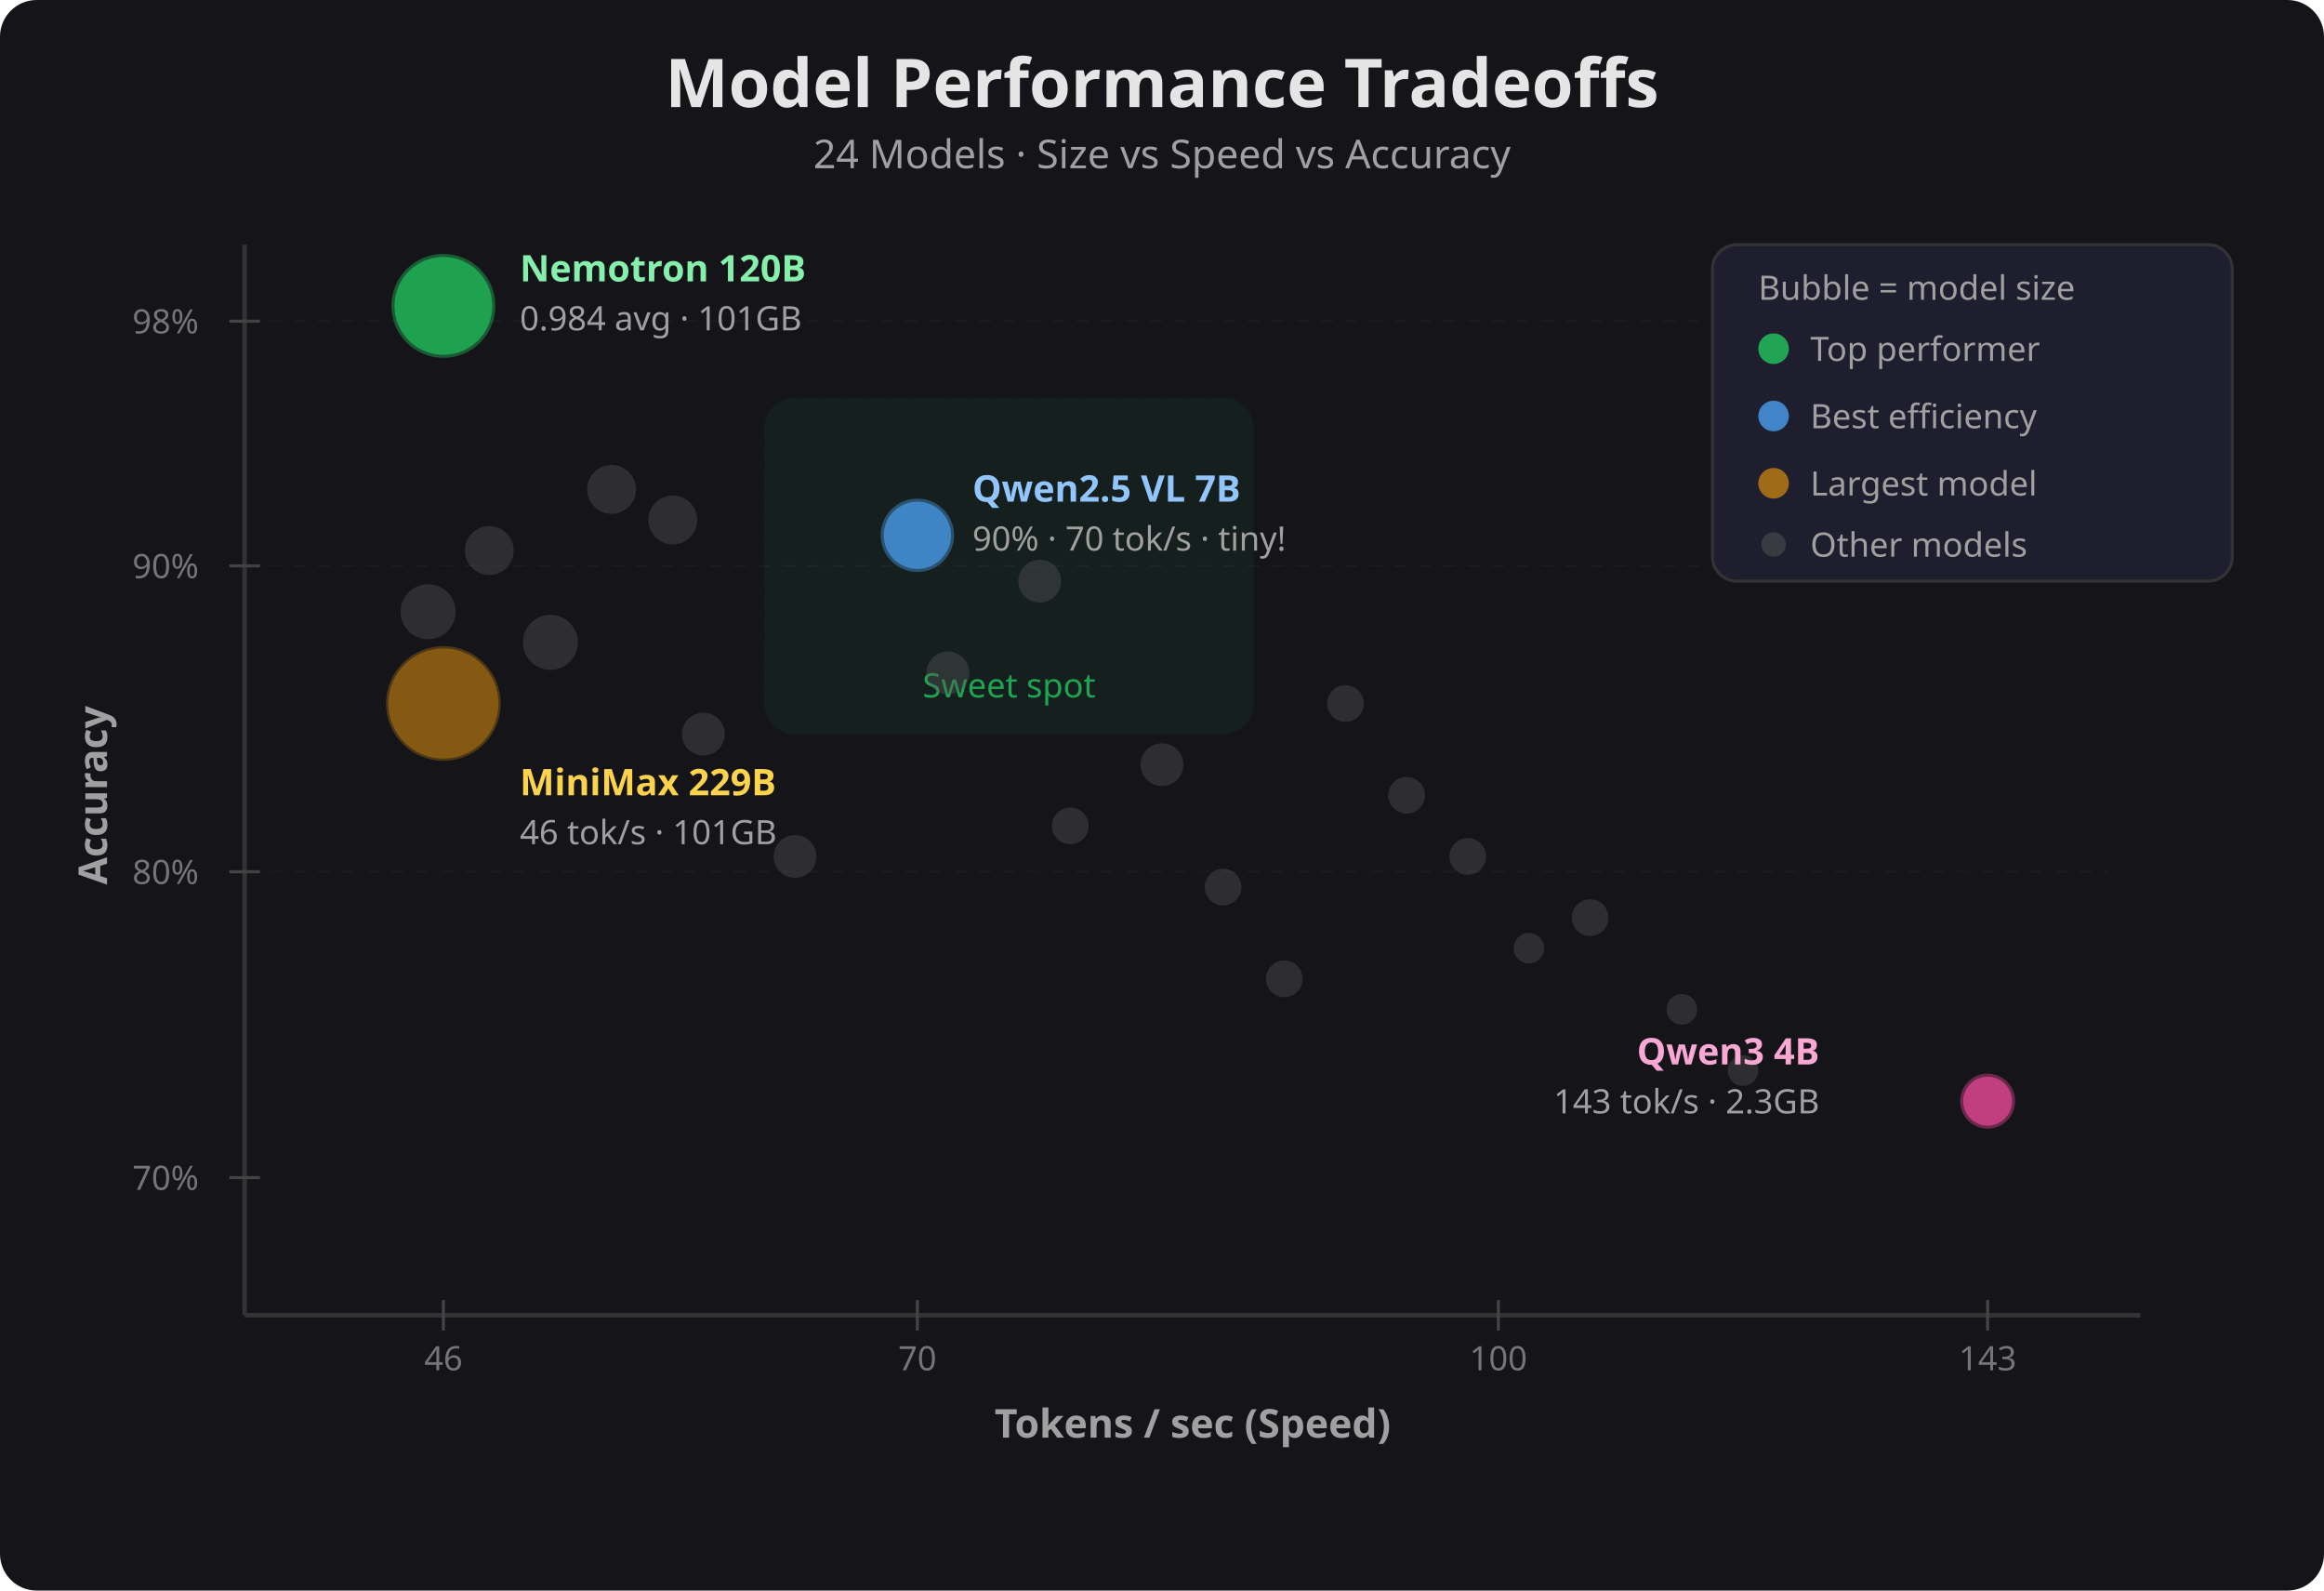
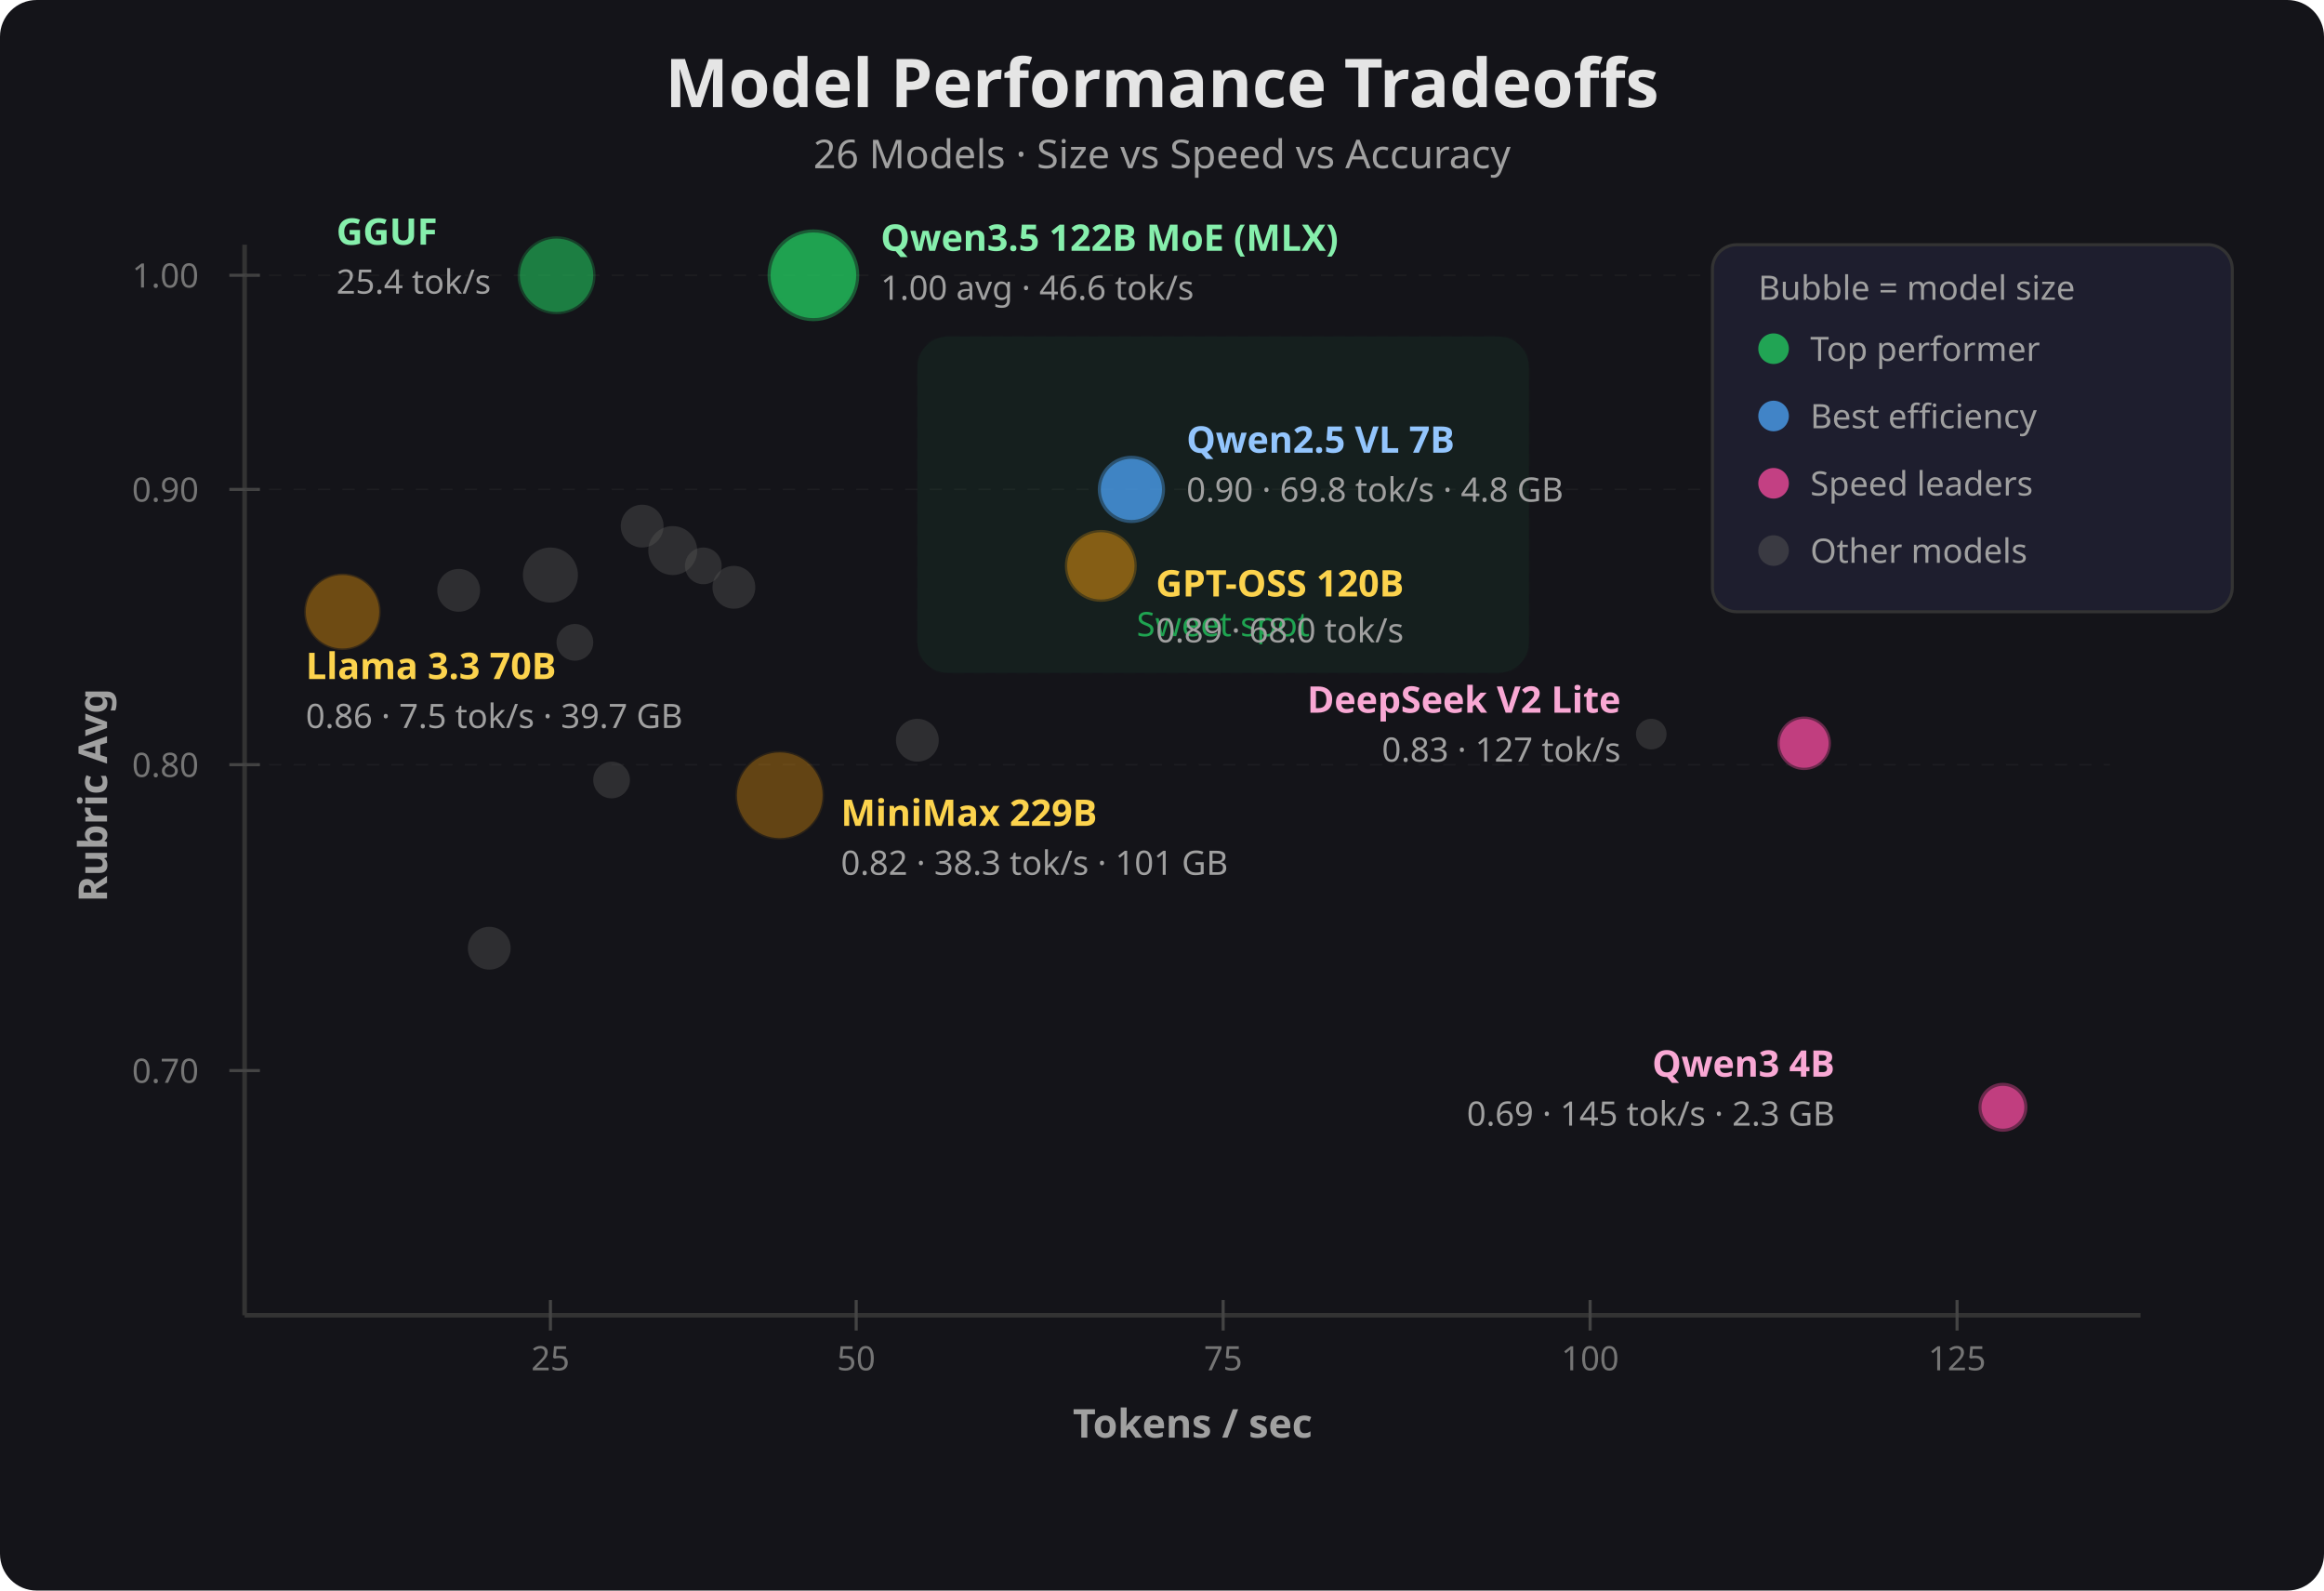
<svg xmlns="http://www.w3.org/2000/svg" viewBox="0 0 760 520" fill="none">
  <style>
    text { font-family: 'Segoe UI', system-ui, sans-serif; }
    .title { font-size: 22px; font-weight: 700; fill: #e5e5e5; }
    .subtitle { font-size: 13px; fill: #a0a0a0; }
    .axis-label { font-size: 13px; font-weight: 600; fill: #a0a0a0; }
    .tick { font-size: 11px; fill: #757575; }
    .model-name { font-size: 12px; font-weight: 600; }
    .model-detail { font-size: 11px; fill: #a0a0a0; }
    .legend-text { font-size: 11px; fill: #a0a0a0; }
    .sweet-label { font-size: 11px; font-weight: 500; fill: #22c55e; opacity: 0.8; }
  </style>
  <rect width="760" height="520" rx="12" fill="#141419" />
  <text x="380" y="35" text-anchor="middle" class="title">Model Performance Tradeoffs</text>
-   <text x="380" y="55" text-anchor="middle" class="subtitle">24 Models · Size vs Speed vs Accuracy</text>
+   <text x="380" y="55" text-anchor="middle" class="subtitle">26 Models · Size vs Speed vs Accuracy</text>
  <line x1="80" y1="80" x2="80" y2="430" stroke="#333" stroke-width="1.5" />
-   <text x="35" y="260" text-anchor="middle" class="axis-label" transform="rotate(-90, 35, 260)">Accuracy</text>
-   <line x1="75" y1="105" x2="85" y2="105" stroke="#444" stroke-width="1" />
-   <text x="65" y="109" text-anchor="end" class="tick">98%</text>
-   <line x1="80" y1="105" x2="690" y2="105" stroke="#333" stroke-width="0.5" stroke-dasharray="4,4" opacity="0.3" />
-   <line x1="75" y1="185" x2="85" y2="185" stroke="#444" stroke-width="1" />
-   <text x="65" y="189" text-anchor="end" class="tick">90%</text>
-   <line x1="80" y1="185" x2="690" y2="185" stroke="#333" stroke-width="0.5" stroke-dasharray="4,4" opacity="0.3" />
-   <line x1="75" y1="285" x2="85" y2="285" stroke="#444" stroke-width="1" />
-   <text x="65" y="289" text-anchor="end" class="tick">80%</text>
-   <line x1="80" y1="285" x2="690" y2="285" stroke="#333" stroke-width="0.5" stroke-dasharray="4,4" opacity="0.3" />
-   <line x1="75" y1="385" x2="85" y2="385" stroke="#444" stroke-width="1" />
-   <text x="65" y="389" text-anchor="end" class="tick">70%</text>
+   <text x="35" y="260" text-anchor="middle" class="axis-label" transform="rotate(-90, 35, 260)">Rubric Avg</text>
+   <line x1="75" y1="90" x2="85" y2="90" stroke="#444" stroke-width="1" />
+   <text x="65" y="94" text-anchor="end" class="tick">1.00</text>
+   <line x1="80" y1="90" x2="690" y2="90" stroke="#333" stroke-width="0.5" stroke-dasharray="4,4" opacity="0.3" />
+   <line x1="75" y1="160" x2="85" y2="160" stroke="#444" stroke-width="1" />
+   <text x="65" y="164" text-anchor="end" class="tick">0.90</text>
+   <line x1="80" y1="160" x2="690" y2="160" stroke="#333" stroke-width="0.5" stroke-dasharray="4,4" opacity="0.3" />
+   <line x1="75" y1="250" x2="85" y2="250" stroke="#444" stroke-width="1" />
+   <text x="65" y="254" text-anchor="end" class="tick">0.80</text>
+   <line x1="80" y1="250" x2="690" y2="250" stroke="#333" stroke-width="0.5" stroke-dasharray="4,4" opacity="0.3" />
+   <line x1="75" y1="350" x2="85" y2="350" stroke="#444" stroke-width="1" />
+   <text x="65" y="354" text-anchor="end" class="tick">0.70</text>
  <line x1="80" y1="430" x2="700" y2="430" stroke="#333" stroke-width="1.5" />
-   <text x="390" y="470" text-anchor="middle" class="axis-label">Tokens / sec (Speed)</text>
-   <line x1="145" y1="425" x2="145" y2="435" stroke="#444" stroke-width="1" />
-   <text x="145" y="448" text-anchor="middle" class="tick">46</text>
-   <line x1="300" y1="425" x2="300" y2="435" stroke="#444" stroke-width="1" />
-   <text x="300" y="448" text-anchor="middle" class="tick">70</text>
-   <line x1="490" y1="425" x2="490" y2="435" stroke="#444" stroke-width="1" />
-   <text x="490" y="448" text-anchor="middle" class="tick">100</text>
-   <line x1="650" y1="425" x2="650" y2="435" stroke="#444" stroke-width="1" />
-   <text x="650" y="448" text-anchor="middle" class="tick">143</text>
-   <rect x="250" y="130" width="160" height="110" rx="10" fill="#22c55e" opacity="0.06" stroke="#22c55e" stroke-opacity="0.15" stroke-dasharray="4,3" />
-   <text x="330" y="228" text-anchor="middle" class="sweet-label">Sweet spot</text>
-   <circle cx="200" cy="160" r="8" fill="#555" opacity="0.4" />
-   <circle cx="380" cy="250" r="7" fill="#555" opacity="0.4" />
-   <circle cx="260" cy="280" r="7" fill="#555" opacity="0.4" />
-   <circle cx="440" cy="230" r="6" fill="#555" opacity="0.4" />
-   <circle cx="180" cy="210" r="9" fill="#555" opacity="0.4" />
-   <circle cx="520" cy="300" r="6" fill="#555" opacity="0.4" />
-   <circle cx="340" cy="190" r="7" fill="#555" opacity="0.4" />
-   <circle cx="420" cy="320" r="6" fill="#555" opacity="0.4" />
-   <circle cx="570" cy="350" r="5" fill="#555" opacity="0.4" />
-   <circle cx="160" cy="180" r="8" fill="#555" opacity="0.4" />
-   <circle cx="230" cy="240" r="7" fill="#555" opacity="0.4" />
-   <circle cx="350" cy="270" r="6" fill="#555" opacity="0.4" />
-   <circle cx="480" cy="280" r="6" fill="#555" opacity="0.4" />
-   <circle cx="140" cy="200" r="9" fill="#555" opacity="0.4" />
-   <circle cx="310" cy="220" r="7" fill="#555" opacity="0.4" />
-   <circle cx="550" cy="330" r="5" fill="#555" opacity="0.4" />
-   <circle cx="460" cy="260" r="6" fill="#555" opacity="0.4" />
-   <circle cx="220" cy="170" r="8" fill="#555" opacity="0.4" />
-   <circle cx="400" cy="290" r="6" fill="#555" opacity="0.4" />
-   <circle cx="500" cy="310" r="5" fill="#555" opacity="0.4" />
-   <circle cx="145" cy="100" r="16" fill="#22c55e" opacity="0.8" stroke="#22c55e" stroke-width="2" stroke-opacity="0.5" />
-   <text x="170" y="92" class="model-name" fill="#86efac">Nemotron 120B</text>
-   <text x="170" y="108" class="model-detail">0.984 avg · 101GB</text>
-   <circle cx="300" cy="175" r="11" fill="#4a9eed" opacity="0.8" stroke="#4a9eed" stroke-width="2" stroke-opacity="0.5" />
-   <text x="318" y="164" class="model-name" fill="#93c5fd">Qwen2.5 VL 7B</text>
-   <text x="318" y="180" class="model-detail">90% · 70 tok/s · tiny!</text>
-   <circle cx="145" cy="230" r="18" fill="#f59e0b" opacity="0.5" stroke="#f59e0b" stroke-width="1.5" stroke-opacity="0.5" />
-   <text x="170" y="260" class="model-name" fill="#fcd34d">MiniMax 229B</text>
-   <text x="170" y="276" class="model-detail">46 tok/s · 101GB</text>
-   <circle cx="650" cy="360" r="8" fill="#ec4899" opacity="0.8" stroke="#ec4899" stroke-width="2" stroke-opacity="0.5" />
-   <text x="595" y="348" class="model-name" fill="#f9a8d4" text-anchor="end">Qwen3 4B</text>
-   <text x="595" y="364" class="model-detail" text-anchor="end">143 tok/s · 2.3GB</text>
-   <rect x="560" y="80" width="170" height="110" rx="8" fill="#1e1e2e" stroke="#333" stroke-width="1" />
+   <text x="390" y="470" text-anchor="middle" class="axis-label">Tokens / sec</text>
+   <line x1="180" y1="425" x2="180" y2="435" stroke="#444" stroke-width="1" />
+   <text x="180" y="448" text-anchor="middle" class="tick">25</text>
+   <line x1="280" y1="425" x2="280" y2="435" stroke="#444" stroke-width="1" />
+   <text x="280" y="448" text-anchor="middle" class="tick">50</text>
+   <line x1="400" y1="425" x2="400" y2="435" stroke="#444" stroke-width="1" />
+   <text x="400" y="448" text-anchor="middle" class="tick">75</text>
+   <line x1="520" y1="425" x2="520" y2="435" stroke="#444" stroke-width="1" />
+   <text x="520" y="448" text-anchor="middle" class="tick">100</text>
+   <line x1="640" y1="425" x2="640" y2="435" stroke="#444" stroke-width="1" />
+   <text x="640" y="448" text-anchor="middle" class="tick">125</text>
+   <rect x="300" y="110" width="200" height="110" rx="10" fill="#22c55e" opacity="0.06" stroke="#22c55e" stroke-opacity="0.15" stroke-dasharray="4,3" />
+   <text x="400" y="208" text-anchor="middle" class="sweet-label">Sweet spot</text>
+   <circle cx="210" cy="172" r="7" fill="#555" opacity="0.4" />
+   <circle cx="220" cy="180" r="8" fill="#555" opacity="0.4" />
+   <circle cx="240" cy="192" r="7" fill="#555" opacity="0.4" />
+   <circle cx="230" cy="185" r="6" fill="#555" opacity="0.4" />
+   <circle cx="180" cy="188" r="9" fill="#555" opacity="0.4" />
+   <circle cx="150" cy="193" r="7" fill="#555" opacity="0.4" />
+   <circle cx="188" cy="210" r="6" fill="#555" opacity="0.4" />
+   <circle cx="540" cy="240" r="5" fill="#555" opacity="0.4" />
+   <circle cx="200" cy="255" r="6" fill="#555" opacity="0.4" />
+   <circle cx="300" cy="242" r="7" fill="#555" opacity="0.4" />
+   <circle cx="160" cy="310" r="7" fill="#555" opacity="0.4" />
+   <circle cx="266" cy="90" r="14" fill="#22c55e" opacity="0.8" stroke="#22c55e" stroke-width="2" stroke-opacity="0.5" />
+   <text x="288" y="82" class="model-name" fill="#86efac">Qwen3.5 122B MoE (MLX)</text>
+   <text x="288" y="98" class="model-detail">1.00 avg · 46.6 tok/s</text>
+   <circle cx="182" cy="90" r="12" fill="#22c55e" opacity="0.6" stroke="#22c55e" stroke-width="1.5" stroke-opacity="0.4" />
+   <text x="110" y="80" class="model-name" fill="#86efac">GGUF</text>
+   <text x="110" y="96" class="model-detail">25.4 tok/s</text>
+   <circle cx="370" cy="160" r="10" fill="#4a9eed" opacity="0.8" stroke="#4a9eed" stroke-width="2" stroke-opacity="0.5" />
+   <text x="388" y="148" class="model-name" fill="#93c5fd">Qwen2.5 VL 7B</text>
+   <text x="388" y="164" class="model-detail">0.90 · 69.8 tok/s · 4.8 GB</text>
+   <circle cx="360" cy="185" r="11" fill="#f59e0b" opacity="0.5" stroke="#f59e0b" stroke-width="1.5" stroke-opacity="0.5" />
+   <text x="378" y="195" class="model-name" fill="#fcd34d">GPT-OSS 120B</text>
+   <text x="378" y="210" class="model-detail">0.89 · 68.0 tok/s</text>
+   <circle cx="590" cy="243" r="8" fill="#ec4899" opacity="0.8" stroke="#ec4899" stroke-width="1.5" stroke-opacity="0.5" />
+   <text x="530" y="233" class="model-name" fill="#f9a8d4" text-anchor="end">DeepSeek V2 Lite</text>
+   <text x="530" y="249" class="model-detail" text-anchor="end">0.83 · 127 tok/s</text>
+   <circle cx="655" cy="362" r="7" fill="#ec4899" opacity="0.8" stroke="#ec4899" stroke-width="2" stroke-opacity="0.5" />
+   <text x="600" y="352" class="model-name" fill="#f9a8d4" text-anchor="end">Qwen3 4B</text>
+   <text x="600" y="368" class="model-detail" text-anchor="end">0.69 · 145 tok/s · 2.3 GB</text>
+   <circle cx="112" cy="200" r="12" fill="#f59e0b" opacity="0.4" stroke="#f59e0b" stroke-width="1" stroke-opacity="0.4" />
+   <text x="100" y="222" class="model-name" fill="#fcd34d">Llama 3.3 70B</text>
+   <text x="100" y="238" class="model-detail">0.86 · 7.5 tok/s · 39.7 GB</text>
+   <circle cx="255" cy="260" r="14" fill="#f59e0b" opacity="0.35" stroke="#f59e0b" stroke-width="1" stroke-opacity="0.3" />
+   <text x="275" y="270" class="model-name" fill="#fcd34d">MiniMax 229B</text>
+   <text x="275" y="286" class="model-detail">0.82 · 38.3 tok/s · 101 GB</text>
+   <rect x="560" y="80" width="170" height="120" rx="8" fill="#1e1e2e" stroke="#333" stroke-width="1" />
  <text x="575" y="98" class="legend-text" fill="#a0a0a0">Bubble = model size</text>
  <circle cx="580" cy="114" r="5" fill="#22c55e" opacity="0.8" />
  <text x="592" y="118" class="legend-text">Top performer</text>
  <circle cx="580" cy="136" r="5" fill="#4a9eed" opacity="0.8" />
  <text x="592" y="140" class="legend-text">Best efficiency</text>
-   <circle cx="580" cy="158" r="5" fill="#f59e0b" opacity="0.6" />
-   <text x="592" y="162" class="legend-text">Largest model</text>
-   <circle cx="580" cy="178" r="4" fill="#555" opacity="0.5" />
-   <text x="592" y="182" class="legend-text">Other models</text>
+   <circle cx="580" cy="158" r="5" fill="#ec4899" opacity="0.8" />
+   <text x="592" y="162" class="legend-text">Speed leaders</text>
+   <circle cx="580" cy="180" r="5" fill="#555" opacity="0.5" />
+   <text x="592" y="184" class="legend-text">Other models</text>
</svg>
